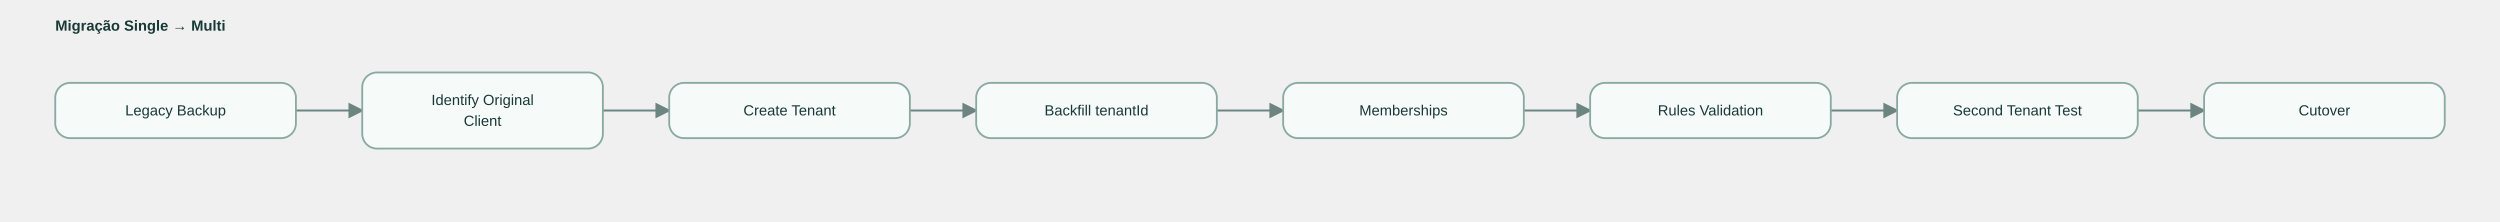
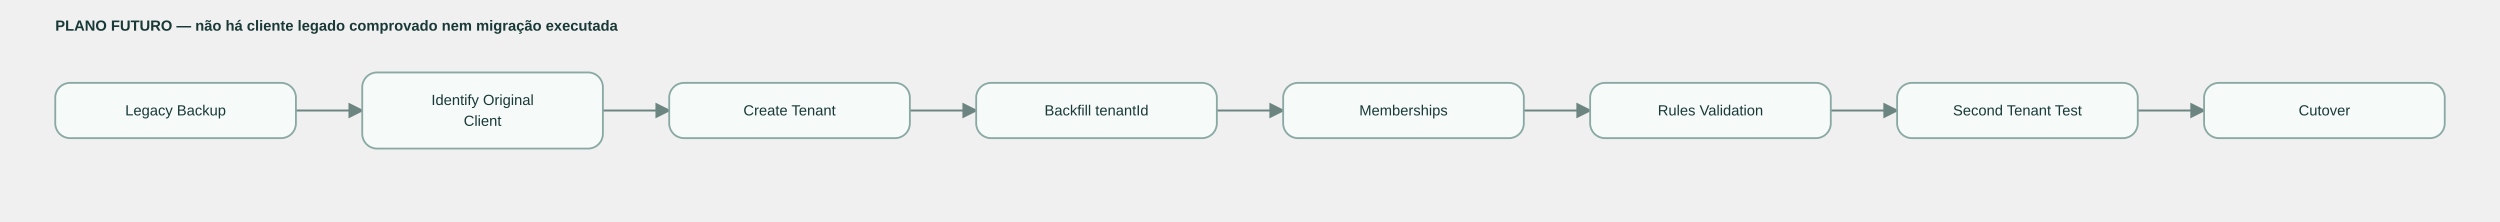
<svg xmlns="http://www.w3.org/2000/svg" role="img" aria-labelledby="title desc" width="2036" height="180" viewBox="0 0 2036 180">
  <defs>
    <marker id="arrow" markerWidth="8" markerHeight="8" refX="7" refY="4" orient="auto">
      <path d="M0,0 L8,4 L0,8 z" fill="#6c8580" />
    </marker>
  </defs>
  <style>text{font-family:Arial,sans-serif;font-size:12px;fill:#183936}.node rect,.node polygon{fill:#f6faf9;stroke:#8aa9a3;stroke-width:1.5}.node.decision polygon{fill:#eef5f3}.edge-label{font-size:10px;fill:#425b56;paint-order:stroke;stroke:#fff;stroke-width:4px;stroke-linejoin:round}</style>
-   <text x="45" y="25" font-size="16" font-weight="700">Migração Single → Multi</text>
+   <text x="45" y="25" font-size="16" font-weight="700">PLANO FUTURO — não há cliente legado comprovado nem migração executada</text>
  <g class="edge">
    <path d="M 241 90 L 295 90" fill="none" stroke="#6c8580" stroke-width="1.6" marker-end="url(#arrow)" />
  </g>
  <g class="edge">
    <path d="M 491 90 L 545 90" fill="none" stroke="#6c8580" stroke-width="1.6" marker-end="url(#arrow)" />
  </g>
  <g class="edge">
    <path d="M 741 90 L 795 90" fill="none" stroke="#6c8580" stroke-width="1.6" marker-end="url(#arrow)" />
  </g>
  <g class="edge">
    <path d="M 991 90 L 1045 90" fill="none" stroke="#6c8580" stroke-width="1.6" marker-end="url(#arrow)" />
  </g>
  <g class="edge">
    <path d="M 1241 90 L 1295 90" fill="none" stroke="#6c8580" stroke-width="1.6" marker-end="url(#arrow)" />
  </g>
  <g class="edge">
    <path d="M 1491 90 L 1545 90" fill="none" stroke="#6c8580" stroke-width="1.6" marker-end="url(#arrow)" />
  </g>
  <g class="edge">
    <path d="M 1741 90 L 1795 90" fill="none" stroke="#6c8580" stroke-width="1.6" marker-end="url(#arrow)" />
  </g>
  <g class="node box">
    <rect x="45" y="67.5" width="196" height="45" rx="12" />
    <text x="143" y="94" text-anchor="middle">Legacy Backup</text>
  </g>
  <g class="node box">
    <rect x="295" y="59" width="196" height="62" rx="12" />
    <text x="393" y="85.5" text-anchor="middle">Identify Original</text>
    <text x="393" y="102.5" text-anchor="middle">Client</text>
  </g>
  <g class="node box">
    <rect x="545" y="67.5" width="196" height="45" rx="12" />
    <text x="643" y="94" text-anchor="middle">Create Tenant</text>
  </g>
  <g class="node box">
    <rect x="795" y="67.5" width="196" height="45" rx="12" />
    <text x="893" y="94" text-anchor="middle">Backfill tenantId</text>
  </g>
  <g class="node box">
    <rect x="1045" y="67.5" width="196" height="45" rx="12" />
    <text x="1143" y="94" text-anchor="middle">Memberships</text>
  </g>
  <g class="node box">
    <rect x="1295" y="67.5" width="196" height="45" rx="12" />
    <text x="1393" y="94" text-anchor="middle">Rules Validation</text>
  </g>
  <g class="node box">
    <rect x="1545" y="67.5" width="196" height="45" rx="12" />
    <text x="1643" y="94" text-anchor="middle">Second Tenant Test</text>
  </g>
  <g class="node box">
    <rect x="1795" y="67.5" width="196" height="45" rx="12" />
    <text x="1893" y="94" text-anchor="middle">Cutover</text>
  </g>
</svg>
